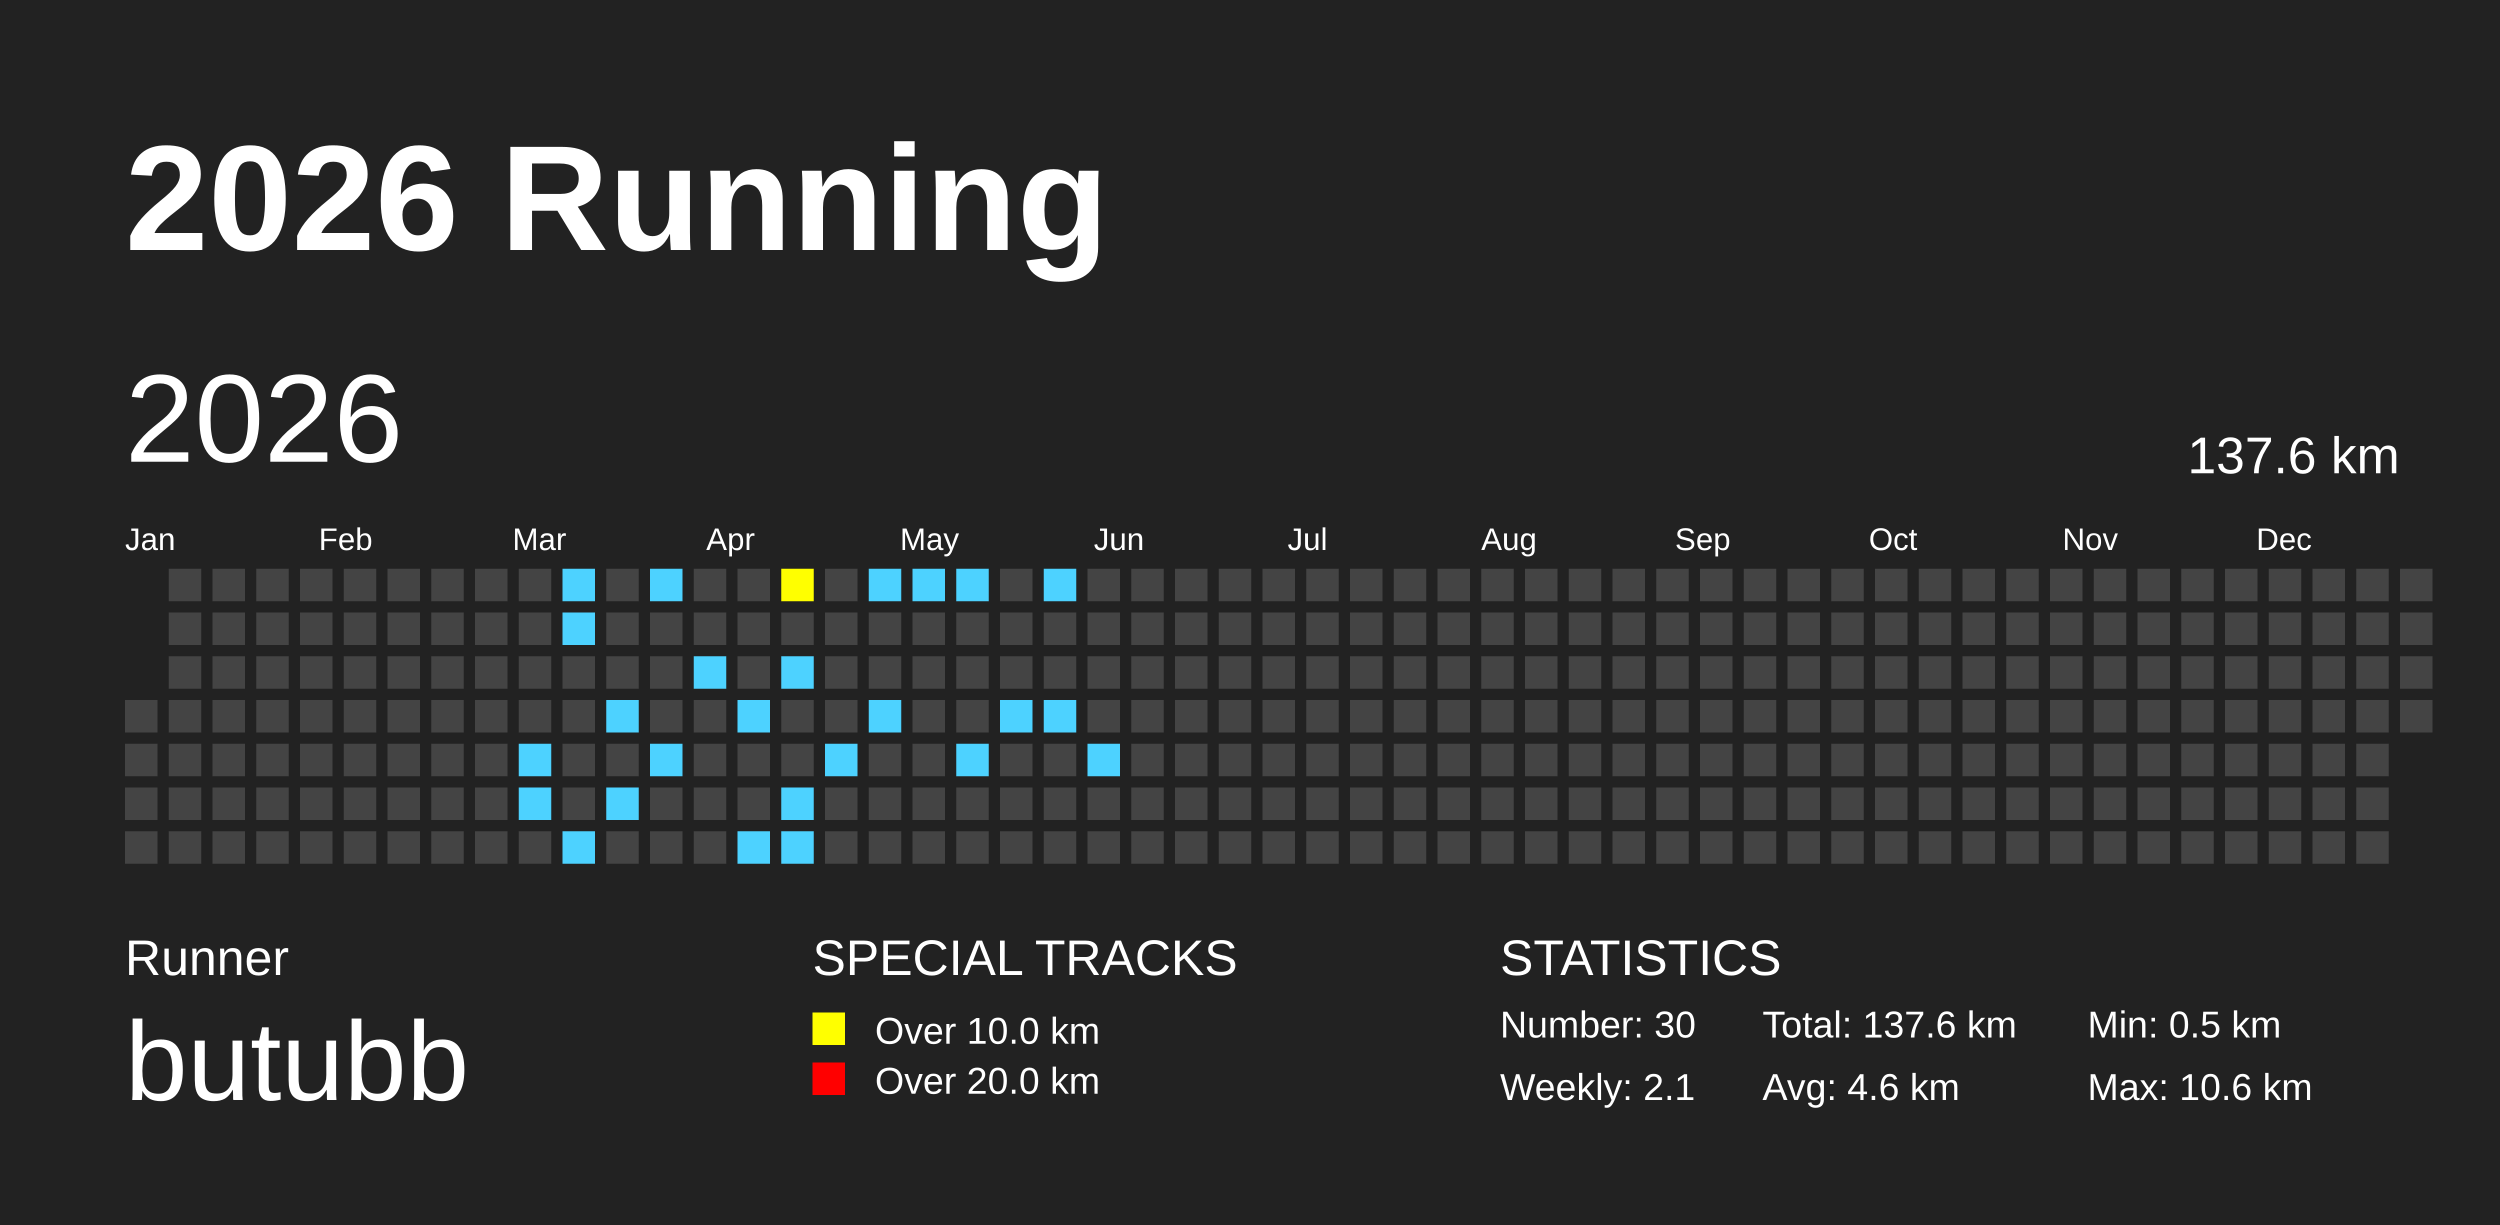
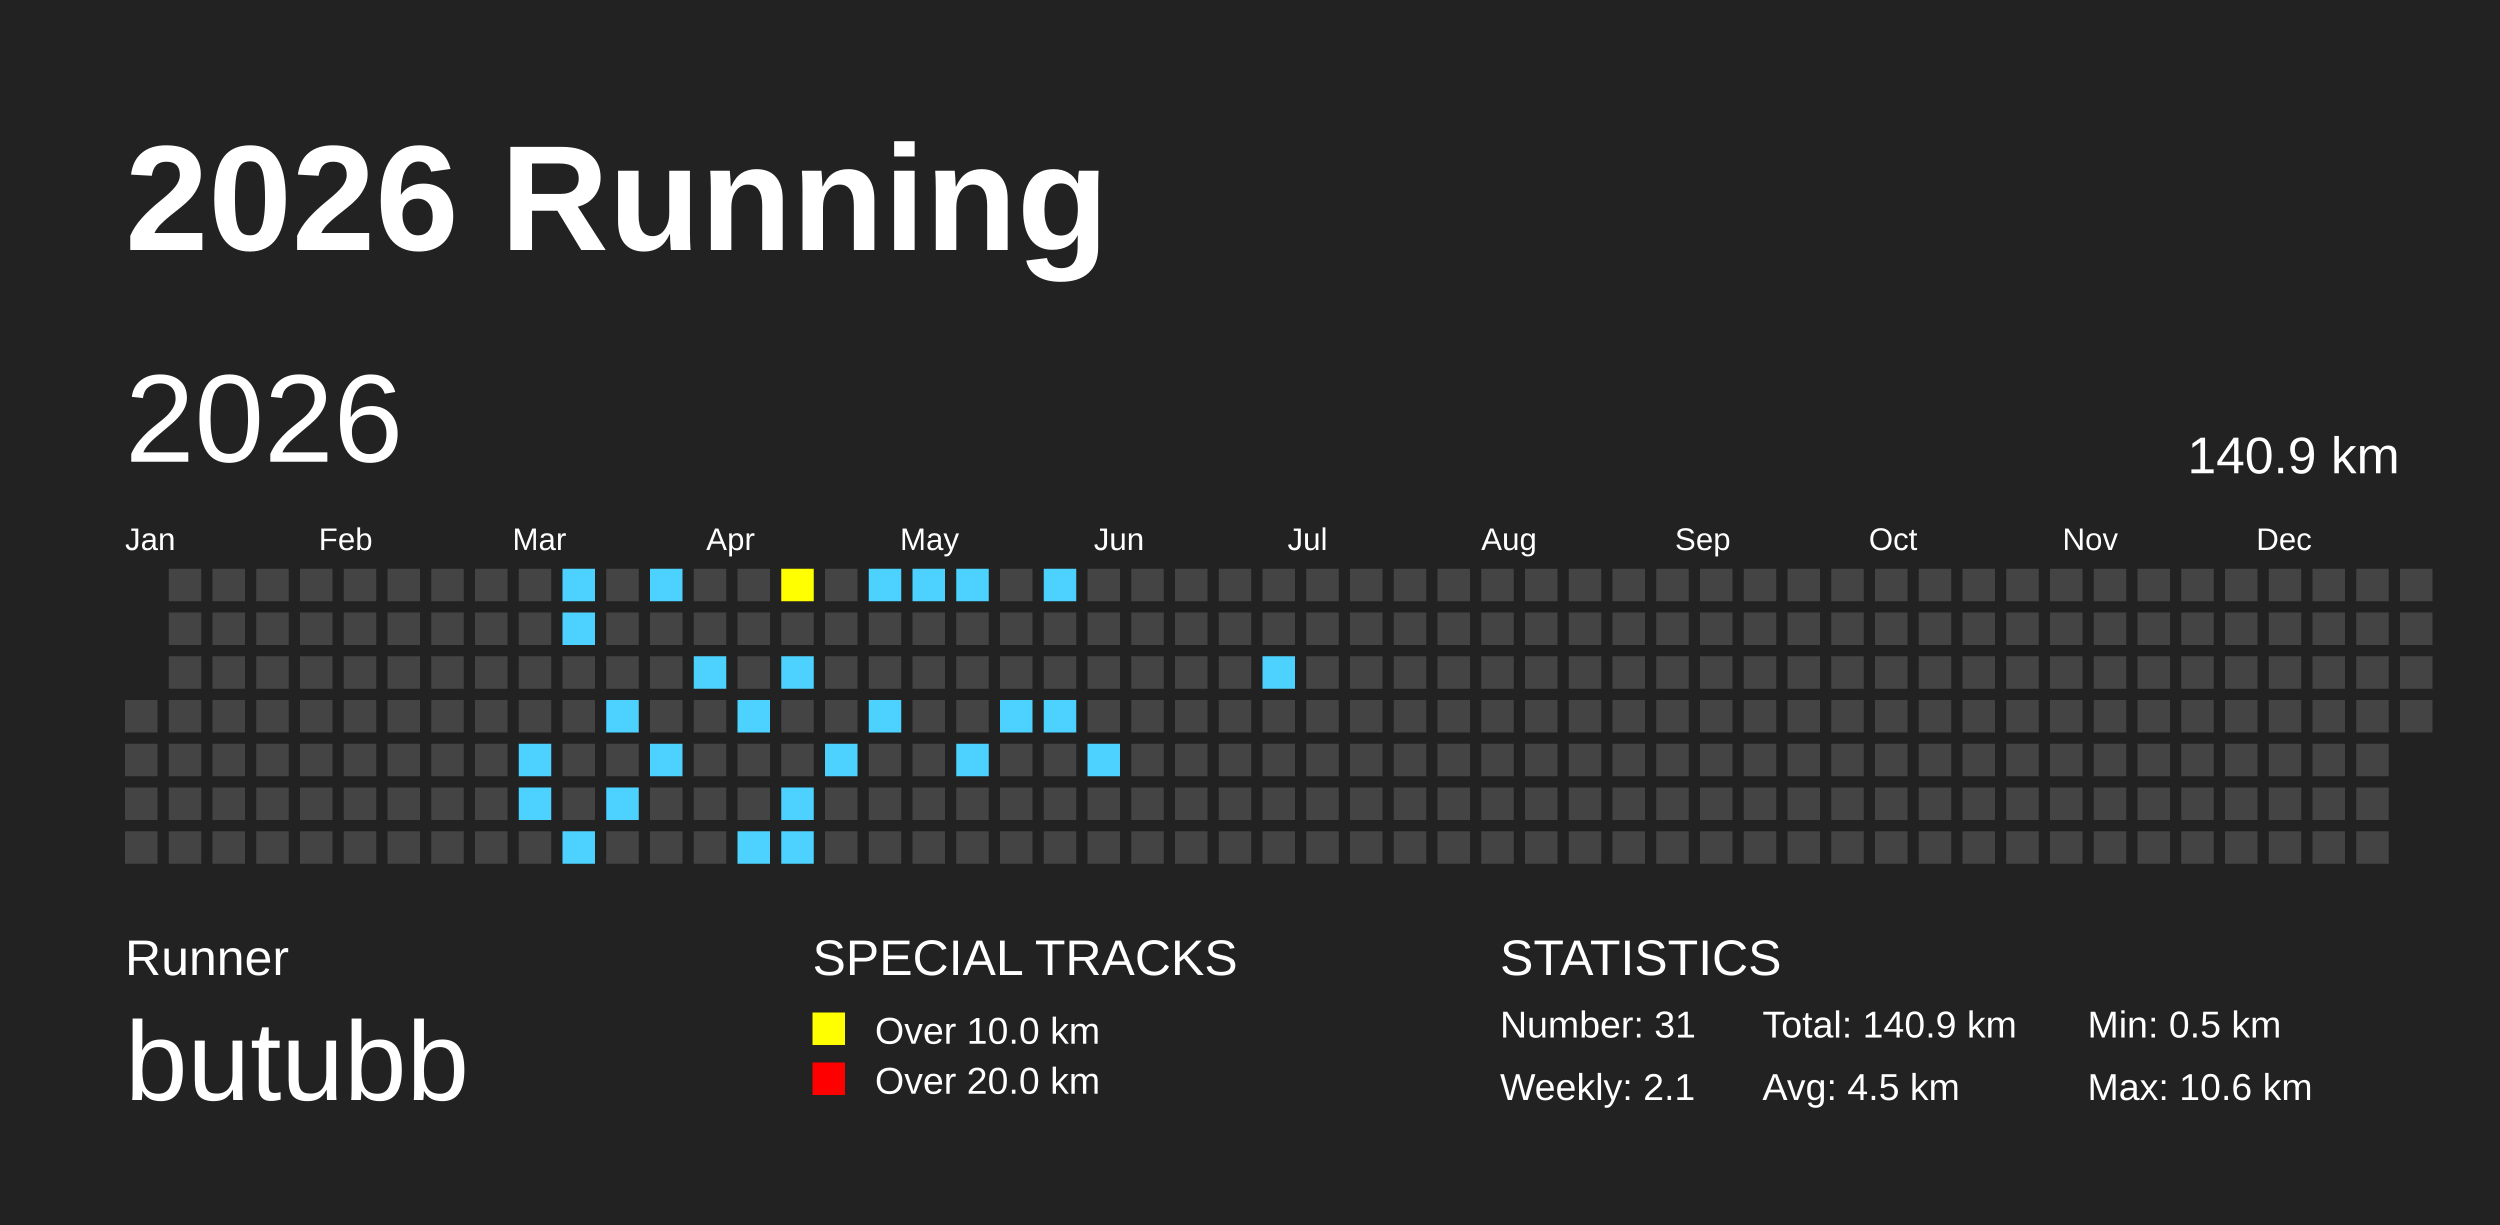
<svg xmlns="http://www.w3.org/2000/svg" baseProfile="full" height="98mm" version="1.1" viewBox="0,0,200,98" width="200mm">
  <defs />
  <rect fill="#222222" height="98" width="200" x="0" y="0" />
  <text fill="#FFFFFF" style="font-size:12px; font-family:Arial; font-weight:bold;" x="10" y="20">2026 Running</text>
  <text fill="#FFFFFF" style="font-size:4px; font-family:Arial" x="10" y="78">Runner</text>
  <text fill="#FFFFFF" style="font-size:9px; font-family:Arial" x="10" y="88">butubb</text>
  <text fill="#FFFFFF" style="font-size:4px; font-family:Arial" x="65" y="78">SPECIAL TRACKS</text>
  <rect fill="yellow" height="2.6" width="2.6" x="65" y="81" />
  <text fill="#FFFFFF" style="font-size:3px; font-family:Arial" x="70" y="83.5">Over 10.0 km</text>
  <rect fill="red" height="2.6" width="2.6" x="65" y="85" />
  <text fill="#FFFFFF" style="font-size:3px; font-family:Arial" x="70" y="87.5">Over 20.0 km</text>
  <text fill="#FFFFFF" style="font-size:4px; font-family:Arial" x="120" y="78">STATISTICS</text>
-   <text fill="#FFFFFF" style="font-size:3px; font-family:Arial" x="120" y="83">Number: 30</text>
+   <text fill="#FFFFFF" style="font-size:3px; font-family:Arial" x="120" y="83">Number: 31</text>
  <text fill="#FFFFFF" style="font-size:3px; font-family:Arial" x="120" y="88">Weekly: 2.1</text>
-   <text fill="#FFFFFF" style="font-size:3px; font-family:Arial" x="141" y="83">Total: 137.6 km</text>
-   <text fill="#FFFFFF" style="font-size:3px; font-family:Arial" x="141" y="88">Avg: 4.6 km</text>
+   <text fill="#FFFFFF" style="font-size:3px; font-family:Arial" x="141" y="83">Total: 140.9 km</text>
+   <text fill="#FFFFFF" style="font-size:3px; font-family:Arial" x="141" y="88">Avg: 4.5 km</text>
  <text fill="#FFFFFF" style="font-size:3px; font-family:Arial" x="167" y="83">Min: 0.5 km</text>
  <text fill="#FFFFFF" style="font-size:3px; font-family:Arial" x="167" y="88">Max: 10.6 km</text>
  <text dominant-baseline="hanging" fill="#FFFFFF" style="font-size:10.0px; font-family:Arial;" x="10" y="30">2026</text>
-   <text dominant-baseline="hanging" fill="#FFFFFF" style="font-size:4.125px; font-family:Arial;" x="175" y="35">137.6 km</text>
+   <text dominant-baseline="hanging" fill="#FFFFFF" style="font-size:4.125px; font-family:Arial;" x="175" y="35">140.9 km</text>
  <text fill="#FFFFFF" style="font-size:2.5px; font-family:Arial" x="10.0" y="44">Jan</text>
  <text fill="#FFFFFF" style="font-size:2.5px; font-family:Arial" x="25.5" y="44">Feb</text>
  <text fill="#FFFFFF" style="font-size:2.5px; font-family:Arial" x="41.0" y="44">Mar</text>
  <text fill="#FFFFFF" style="font-size:2.5px; font-family:Arial" x="56.5" y="44">Apr</text>
  <text fill="#FFFFFF" style="font-size:2.5px; font-family:Arial" x="72.0" y="44">May</text>
  <text fill="#FFFFFF" style="font-size:2.5px; font-family:Arial" x="87.5" y="44">Jun</text>
  <text fill="#FFFFFF" style="font-size:2.5px; font-family:Arial" x="103.0" y="44">Jul</text>
  <text fill="#FFFFFF" style="font-size:2.5px; font-family:Arial" x="118.5" y="44">Aug</text>
  <text fill="#FFFFFF" style="font-size:2.5px; font-family:Arial" x="134.0" y="44">Sep</text>
  <text fill="#FFFFFF" style="font-size:2.5px; font-family:Arial" x="149.5" y="44">Oct</text>
  <text fill="#FFFFFF" style="font-size:2.5px; font-family:Arial" x="165.0" y="44">Nov</text>
  <text fill="#FFFFFF" style="font-size:2.5px; font-family:Arial" x="180.5" y="44">Dec</text>
  <rect fill="#444444" height="2.6" width="2.6" x="10.0" y="56.0" />
  <rect fill="#444444" height="2.6" width="2.6" x="10.0" y="59.5" />
  <rect fill="#444444" height="2.6" width="2.6" x="10.0" y="63.0" />
  <rect fill="#444444" height="2.6" width="2.6" x="10.0" y="66.5" />
  <rect fill="#444444" height="2.6" width="2.6" x="13.5" y="45.5" />
  <rect fill="#444444" height="2.6" width="2.6" x="13.5" y="49.0" />
  <rect fill="#444444" height="2.6" width="2.6" x="13.5" y="52.5" />
  <rect fill="#444444" height="2.6" width="2.6" x="13.5" y="56.0" />
  <rect fill="#444444" height="2.6" width="2.6" x="13.5" y="59.5" />
  <rect fill="#444444" height="2.6" width="2.6" x="13.5" y="63.0" />
  <rect fill="#444444" height="2.6" width="2.6" x="13.5" y="66.5" />
  <rect fill="#444444" height="2.6" width="2.6" x="17.0" y="45.5" />
  <rect fill="#444444" height="2.6" width="2.6" x="17.0" y="49.0" />
  <rect fill="#444444" height="2.6" width="2.6" x="17.0" y="52.5" />
  <rect fill="#444444" height="2.6" width="2.6" x="17.0" y="56.0" />
  <rect fill="#444444" height="2.6" width="2.6" x="17.0" y="59.5" />
  <rect fill="#444444" height="2.6" width="2.6" x="17.0" y="63.0" />
  <rect fill="#444444" height="2.6" width="2.6" x="17.0" y="66.5" />
  <rect fill="#444444" height="2.6" width="2.6" x="20.5" y="45.5" />
  <rect fill="#444444" height="2.6" width="2.6" x="20.5" y="49.0" />
  <rect fill="#444444" height="2.6" width="2.6" x="20.5" y="52.5" />
  <rect fill="#444444" height="2.6" width="2.6" x="20.5" y="56.0" />
  <rect fill="#444444" height="2.6" width="2.6" x="20.5" y="59.5" />
  <rect fill="#444444" height="2.6" width="2.6" x="20.5" y="63.0" />
  <rect fill="#444444" height="2.6" width="2.6" x="20.5" y="66.5" />
  <rect fill="#444444" height="2.6" width="2.6" x="24.0" y="45.5" />
  <rect fill="#444444" height="2.6" width="2.6" x="24.0" y="49.0" />
  <rect fill="#444444" height="2.6" width="2.6" x="24.0" y="52.5" />
  <rect fill="#444444" height="2.6" width="2.6" x="24.0" y="56.0" />
  <rect fill="#444444" height="2.6" width="2.6" x="24.0" y="59.5" />
  <rect fill="#444444" height="2.6" width="2.6" x="24.0" y="63.0" />
  <rect fill="#444444" height="2.6" width="2.6" x="24.0" y="66.5" />
  <rect fill="#444444" height="2.6" width="2.6" x="27.5" y="45.5" />
  <rect fill="#444444" height="2.6" width="2.6" x="27.5" y="49.0" />
  <rect fill="#444444" height="2.6" width="2.6" x="27.5" y="52.5" />
  <rect fill="#444444" height="2.6" width="2.6" x="27.5" y="56.0" />
  <rect fill="#444444" height="2.6" width="2.6" x="27.5" y="59.5" />
  <rect fill="#444444" height="2.6" width="2.6" x="27.5" y="63.0" />
  <rect fill="#444444" height="2.6" width="2.6" x="27.5" y="66.5" />
  <rect fill="#444444" height="2.6" width="2.6" x="31.0" y="45.5" />
  <rect fill="#444444" height="2.6" width="2.6" x="31.0" y="49.0" />
  <rect fill="#444444" height="2.6" width="2.6" x="31.0" y="52.5" />
  <rect fill="#444444" height="2.6" width="2.6" x="31.0" y="56.0" />
  <rect fill="#444444" height="2.6" width="2.6" x="31.0" y="59.5" />
  <rect fill="#444444" height="2.6" width="2.6" x="31.0" y="63.0" />
  <rect fill="#444444" height="2.6" width="2.6" x="31.0" y="66.5" />
  <rect fill="#444444" height="2.6" width="2.6" x="34.5" y="45.5" />
  <rect fill="#444444" height="2.6" width="2.6" x="34.5" y="49.0" />
  <rect fill="#444444" height="2.6" width="2.6" x="34.5" y="52.5" />
  <rect fill="#444444" height="2.6" width="2.6" x="34.5" y="56.0" />
  <rect fill="#444444" height="2.6" width="2.6" x="34.5" y="59.5" />
  <rect fill="#444444" height="2.6" width="2.6" x="34.5" y="63.0" />
  <rect fill="#444444" height="2.6" width="2.6" x="34.5" y="66.5" />
  <rect fill="#444444" height="2.6" width="2.6" x="38.0" y="45.5" />
  <rect fill="#444444" height="2.6" width="2.6" x="38.0" y="49.0" />
  <rect fill="#444444" height="2.6" width="2.6" x="38.0" y="52.5" />
  <rect fill="#444444" height="2.6" width="2.6" x="38.0" y="56.0" />
  <rect fill="#444444" height="2.6" width="2.6" x="38.0" y="59.5" />
  <rect fill="#444444" height="2.6" width="2.6" x="38.0" y="63.0" />
  <rect fill="#444444" height="2.6" width="2.6" x="38.0" y="66.5" />
  <rect fill="#444444" height="2.6" width="2.6" x="41.5" y="45.5" />
  <rect fill="#444444" height="2.6" width="2.6" x="41.5" y="49.0" />
  <rect fill="#444444" height="2.6" width="2.6" x="41.5" y="52.5" />
  <rect fill="#444444" height="2.6" width="2.6" x="41.5" y="56.0" />
  <rect fill="#4DD2FF" height="2.6" width="2.6" x="41.5" y="59.5" />
  <rect fill="#4DD2FF" height="2.6" width="2.6" x="41.5" y="63.0" />
  <rect fill="#444444" height="2.6" width="2.6" x="41.5" y="66.5" />
  <rect fill="#4DD2FF" height="2.6" width="2.6" x="45.0" y="45.5" />
  <rect fill="#4DD2FF" height="2.6" width="2.6" x="45.0" y="49.0" />
  <rect fill="#444444" height="2.6" width="2.6" x="45.0" y="52.5" />
  <rect fill="#444444" height="2.6" width="2.6" x="45.0" y="56.0" />
  <rect fill="#444444" height="2.6" width="2.6" x="45.0" y="59.5" />
  <rect fill="#444444" height="2.6" width="2.6" x="45.0" y="63.0" />
  <rect fill="#4DD2FF" height="2.6" width="2.6" x="45.0" y="66.5" />
  <rect fill="#444444" height="2.6" width="2.6" x="48.5" y="45.5" />
  <rect fill="#444444" height="2.6" width="2.6" x="48.5" y="49.0" />
  <rect fill="#444444" height="2.6" width="2.6" x="48.5" y="52.5" />
  <rect fill="#4DD2FF" height="2.6" width="2.6" x="48.5" y="56.0" />
  <rect fill="#444444" height="2.6" width="2.6" x="48.5" y="59.5" />
  <rect fill="#4DD2FF" height="2.6" width="2.6" x="48.5" y="63.0" />
  <rect fill="#444444" height="2.6" width="2.6" x="48.5" y="66.5" />
  <rect fill="#4DD2FF" height="2.6" width="2.6" x="52.0" y="45.5" />
  <rect fill="#444444" height="2.6" width="2.6" x="52.0" y="49.0" />
  <rect fill="#444444" height="2.6" width="2.6" x="52.0" y="52.5" />
  <rect fill="#444444" height="2.6" width="2.6" x="52.0" y="56.0" />
  <rect fill="#4DD2FF" height="2.6" width="2.6" x="52.0" y="59.5" />
  <rect fill="#444444" height="2.6" width="2.6" x="52.0" y="63.0" />
  <rect fill="#444444" height="2.6" width="2.6" x="52.0" y="66.5" />
  <rect fill="#444444" height="2.6" width="2.6" x="55.5" y="45.5" />
  <rect fill="#444444" height="2.6" width="2.6" x="55.5" y="49.0" />
  <rect fill="#4DD2FF" height="2.6" width="2.6" x="55.5" y="52.5" />
  <rect fill="#444444" height="2.6" width="2.6" x="55.5" y="56.0" />
  <rect fill="#444444" height="2.6" width="2.6" x="55.5" y="59.5" />
  <rect fill="#444444" height="2.6" width="2.6" x="55.5" y="63.0" />
  <rect fill="#444444" height="2.6" width="2.6" x="55.5" y="66.5" />
  <rect fill="#444444" height="2.6" width="2.6" x="59.0" y="45.5" />
  <rect fill="#444444" height="2.6" width="2.6" x="59.0" y="49.0" />
  <rect fill="#444444" height="2.6" width="2.6" x="59.0" y="52.5" />
  <rect fill="#4DD2FF" height="2.6" width="2.6" x="59.0" y="56.0" />
  <rect fill="#444444" height="2.6" width="2.6" x="59.0" y="59.5" />
  <rect fill="#444444" height="2.6" width="2.6" x="59.0" y="63.0" />
  <rect fill="#4DD2FF" height="2.6" width="2.6" x="59.0" y="66.5" />
  <rect fill="yellow" height="2.6" width="2.6" x="62.5" y="45.5" />
  <rect fill="#444444" height="2.6" width="2.6" x="62.5" y="49.0" />
  <rect fill="#4DD2FF" height="2.6" width="2.6" x="62.5" y="52.5" />
  <rect fill="#444444" height="2.6" width="2.6" x="62.5" y="56.0" />
  <rect fill="#444444" height="2.6" width="2.6" x="62.5" y="59.5" />
  <rect fill="#4DD2FF" height="2.6" width="2.6" x="62.5" y="63.0" />
  <rect fill="#4DD2FF" height="2.6" width="2.6" x="62.5" y="66.5" />
  <rect fill="#444444" height="2.6" width="2.6" x="66.0" y="45.5" />
  <rect fill="#444444" height="2.6" width="2.6" x="66.0" y="49.0" />
  <rect fill="#444444" height="2.6" width="2.6" x="66.0" y="52.5" />
  <rect fill="#444444" height="2.6" width="2.6" x="66.0" y="56.0" />
  <rect fill="#4DD2FF" height="2.6" width="2.6" x="66.0" y="59.5" />
  <rect fill="#444444" height="2.6" width="2.6" x="66.0" y="63.0" />
  <rect fill="#444444" height="2.6" width="2.6" x="66.0" y="66.5" />
  <rect fill="#4DD2FF" height="2.6" width="2.6" x="69.5" y="45.5" />
  <rect fill="#444444" height="2.6" width="2.6" x="69.5" y="49.0" />
  <rect fill="#444444" height="2.6" width="2.6" x="69.5" y="52.5" />
  <rect fill="#4DD2FF" height="2.6" width="2.6" x="69.5" y="56.0" />
  <rect fill="#444444" height="2.6" width="2.6" x="69.5" y="59.5" />
  <rect fill="#444444" height="2.6" width="2.6" x="69.5" y="63.0" />
  <rect fill="#444444" height="2.6" width="2.6" x="69.5" y="66.5" />
  <rect fill="#4DD2FF" height="2.6" width="2.6" x="73.0" y="45.5" />
  <rect fill="#444444" height="2.6" width="2.6" x="73.0" y="49.0" />
  <rect fill="#444444" height="2.6" width="2.6" x="73.0" y="52.5" />
  <rect fill="#444444" height="2.6" width="2.6" x="73.0" y="56.0" />
  <rect fill="#444444" height="2.6" width="2.6" x="73.0" y="59.5" />
  <rect fill="#444444" height="2.6" width="2.6" x="73.0" y="63.0" />
  <rect fill="#444444" height="2.6" width="2.6" x="73.0" y="66.5" />
  <rect fill="#4DD2FF" height="2.6" width="2.6" x="76.5" y="45.5" />
  <rect fill="#444444" height="2.6" width="2.6" x="76.5" y="49.0" />
  <rect fill="#444444" height="2.6" width="2.6" x="76.5" y="52.5" />
  <rect fill="#444444" height="2.6" width="2.6" x="76.5" y="56.0" />
  <rect fill="#4DD2FF" height="2.6" width="2.6" x="76.5" y="59.5" />
  <rect fill="#444444" height="2.6" width="2.6" x="76.5" y="63.0" />
  <rect fill="#444444" height="2.6" width="2.6" x="76.5" y="66.5" />
  <rect fill="#444444" height="2.6" width="2.6" x="80.0" y="45.5" />
  <rect fill="#444444" height="2.6" width="2.6" x="80.0" y="49.0" />
  <rect fill="#444444" height="2.6" width="2.6" x="80.0" y="52.5" />
  <rect fill="#4DD2FF" height="2.6" width="2.6" x="80.0" y="56.0" />
  <rect fill="#444444" height="2.6" width="2.6" x="80.0" y="59.5" />
  <rect fill="#444444" height="2.6" width="2.6" x="80.0" y="63.0" />
  <rect fill="#444444" height="2.6" width="2.6" x="80.0" y="66.5" />
  <rect fill="#4DD2FF" height="2.6" width="2.6" x="83.5" y="45.5" />
  <rect fill="#444444" height="2.6" width="2.6" x="83.5" y="49.0" />
  <rect fill="#444444" height="2.6" width="2.6" x="83.5" y="52.5" />
  <rect fill="#4DD2FF" height="2.6" width="2.6" x="83.5" y="56.0" />
  <rect fill="#444444" height="2.6" width="2.6" x="83.5" y="59.5" />
  <rect fill="#444444" height="2.6" width="2.6" x="83.5" y="63.0" />
  <rect fill="#444444" height="2.6" width="2.6" x="83.5" y="66.5" />
  <rect fill="#444444" height="2.6" width="2.6" x="87.0" y="45.5" />
  <rect fill="#444444" height="2.6" width="2.6" x="87.0" y="49.0" />
  <rect fill="#444444" height="2.6" width="2.6" x="87.0" y="52.5" />
  <rect fill="#444444" height="2.6" width="2.6" x="87.0" y="56.0" />
  <rect fill="#4DD2FF" height="2.6" width="2.6" x="87.0" y="59.5" />
  <rect fill="#444444" height="2.6" width="2.6" x="87.0" y="63.0" />
  <rect fill="#444444" height="2.6" width="2.6" x="87.0" y="66.5" />
  <rect fill="#444444" height="2.6" width="2.6" x="90.5" y="45.5" />
  <rect fill="#444444" height="2.6" width="2.6" x="90.5" y="49.0" />
  <rect fill="#444444" height="2.6" width="2.6" x="90.5" y="52.5" />
  <rect fill="#444444" height="2.6" width="2.6" x="90.5" y="56.0" />
  <rect fill="#444444" height="2.6" width="2.6" x="90.5" y="59.5" />
  <rect fill="#444444" height="2.6" width="2.6" x="90.5" y="63.0" />
  <rect fill="#444444" height="2.6" width="2.6" x="90.5" y="66.5" />
  <rect fill="#444444" height="2.6" width="2.6" x="94.0" y="45.5" />
  <rect fill="#444444" height="2.6" width="2.6" x="94.0" y="49.0" />
  <rect fill="#444444" height="2.6" width="2.6" x="94.0" y="52.5" />
  <rect fill="#444444" height="2.6" width="2.6" x="94.0" y="56.0" />
  <rect fill="#444444" height="2.6" width="2.6" x="94.0" y="59.5" />
  <rect fill="#444444" height="2.6" width="2.6" x="94.0" y="63.0" />
  <rect fill="#444444" height="2.6" width="2.6" x="94.0" y="66.5" />
  <rect fill="#444444" height="2.6" width="2.6" x="97.5" y="45.5" />
  <rect fill="#444444" height="2.6" width="2.6" x="97.5" y="49.0" />
  <rect fill="#444444" height="2.6" width="2.6" x="97.5" y="52.5" />
  <rect fill="#444444" height="2.6" width="2.6" x="97.5" y="56.0" />
  <rect fill="#444444" height="2.6" width="2.6" x="97.5" y="59.5" />
  <rect fill="#444444" height="2.6" width="2.6" x="97.5" y="63.0" />
  <rect fill="#444444" height="2.6" width="2.6" x="97.5" y="66.5" />
  <rect fill="#444444" height="2.6" width="2.6" x="101.0" y="45.5" />
  <rect fill="#444444" height="2.6" width="2.6" x="101.0" y="49.0" />
-   <rect fill="#444444" height="2.6" width="2.6" x="101.0" y="52.5" />
+   <rect fill="#4DD2FF" height="2.6" width="2.6" x="101.0" y="52.5" />
  <rect fill="#444444" height="2.6" width="2.6" x="101.0" y="56.0" />
  <rect fill="#444444" height="2.6" width="2.6" x="101.0" y="59.5" />
  <rect fill="#444444" height="2.6" width="2.6" x="101.0" y="63.0" />
  <rect fill="#444444" height="2.6" width="2.6" x="101.0" y="66.5" />
  <rect fill="#444444" height="2.6" width="2.6" x="104.5" y="45.5" />
  <rect fill="#444444" height="2.6" width="2.6" x="104.5" y="49.0" />
  <rect fill="#444444" height="2.6" width="2.6" x="104.5" y="52.5" />
  <rect fill="#444444" height="2.6" width="2.6" x="104.5" y="56.0" />
  <rect fill="#444444" height="2.6" width="2.6" x="104.5" y="59.5" />
  <rect fill="#444444" height="2.6" width="2.6" x="104.5" y="63.0" />
  <rect fill="#444444" height="2.6" width="2.6" x="104.5" y="66.5" />
  <rect fill="#444444" height="2.6" width="2.6" x="108.0" y="45.5" />
  <rect fill="#444444" height="2.6" width="2.6" x="108.0" y="49.0" />
  <rect fill="#444444" height="2.6" width="2.6" x="108.0" y="52.5" />
  <rect fill="#444444" height="2.6" width="2.6" x="108.0" y="56.0" />
  <rect fill="#444444" height="2.6" width="2.6" x="108.0" y="59.5" />
  <rect fill="#444444" height="2.6" width="2.6" x="108.0" y="63.0" />
  <rect fill="#444444" height="2.6" width="2.6" x="108.0" y="66.5" />
  <rect fill="#444444" height="2.6" width="2.6" x="111.5" y="45.5" />
  <rect fill="#444444" height="2.6" width="2.6" x="111.5" y="49.0" />
  <rect fill="#444444" height="2.6" width="2.6" x="111.5" y="52.5" />
  <rect fill="#444444" height="2.6" width="2.6" x="111.5" y="56.0" />
  <rect fill="#444444" height="2.6" width="2.6" x="111.5" y="59.5" />
  <rect fill="#444444" height="2.6" width="2.6" x="111.5" y="63.0" />
  <rect fill="#444444" height="2.6" width="2.6" x="111.5" y="66.5" />
  <rect fill="#444444" height="2.6" width="2.6" x="115.0" y="45.5" />
  <rect fill="#444444" height="2.6" width="2.6" x="115.0" y="49.0" />
  <rect fill="#444444" height="2.6" width="2.6" x="115.0" y="52.5" />
  <rect fill="#444444" height="2.6" width="2.6" x="115.0" y="56.0" />
  <rect fill="#444444" height="2.6" width="2.6" x="115.0" y="59.5" />
  <rect fill="#444444" height="2.6" width="2.6" x="115.0" y="63.0" />
  <rect fill="#444444" height="2.6" width="2.6" x="115.0" y="66.5" />
  <rect fill="#444444" height="2.6" width="2.6" x="118.5" y="45.5" />
  <rect fill="#444444" height="2.6" width="2.6" x="118.5" y="49.0" />
  <rect fill="#444444" height="2.6" width="2.6" x="118.5" y="52.5" />
  <rect fill="#444444" height="2.6" width="2.6" x="118.5" y="56.0" />
  <rect fill="#444444" height="2.6" width="2.6" x="118.5" y="59.5" />
  <rect fill="#444444" height="2.6" width="2.6" x="118.5" y="63.0" />
  <rect fill="#444444" height="2.6" width="2.6" x="118.5" y="66.5" />
  <rect fill="#444444" height="2.6" width="2.6" x="122.0" y="45.5" />
  <rect fill="#444444" height="2.6" width="2.6" x="122.0" y="49.0" />
  <rect fill="#444444" height="2.6" width="2.6" x="122.0" y="52.5" />
  <rect fill="#444444" height="2.6" width="2.6" x="122.0" y="56.0" />
  <rect fill="#444444" height="2.6" width="2.6" x="122.0" y="59.5" />
  <rect fill="#444444" height="2.6" width="2.6" x="122.0" y="63.0" />
  <rect fill="#444444" height="2.6" width="2.6" x="122.0" y="66.5" />
  <rect fill="#444444" height="2.6" width="2.6" x="125.5" y="45.5" />
  <rect fill="#444444" height="2.6" width="2.6" x="125.5" y="49.0" />
  <rect fill="#444444" height="2.6" width="2.6" x="125.5" y="52.5" />
  <rect fill="#444444" height="2.6" width="2.6" x="125.5" y="56.0" />
  <rect fill="#444444" height="2.6" width="2.6" x="125.5" y="59.5" />
  <rect fill="#444444" height="2.6" width="2.6" x="125.5" y="63.0" />
  <rect fill="#444444" height="2.6" width="2.6" x="125.5" y="66.5" />
  <rect fill="#444444" height="2.6" width="2.6" x="129.0" y="45.5" />
  <rect fill="#444444" height="2.6" width="2.6" x="129.0" y="49.0" />
  <rect fill="#444444" height="2.6" width="2.6" x="129.0" y="52.5" />
  <rect fill="#444444" height="2.6" width="2.6" x="129.0" y="56.0" />
  <rect fill="#444444" height="2.6" width="2.6" x="129.0" y="59.5" />
  <rect fill="#444444" height="2.6" width="2.6" x="129.0" y="63.0" />
  <rect fill="#444444" height="2.6" width="2.6" x="129.0" y="66.5" />
  <rect fill="#444444" height="2.6" width="2.6" x="132.5" y="45.5" />
  <rect fill="#444444" height="2.6" width="2.6" x="132.5" y="49.0" />
  <rect fill="#444444" height="2.6" width="2.6" x="132.5" y="52.5" />
  <rect fill="#444444" height="2.6" width="2.6" x="132.5" y="56.0" />
  <rect fill="#444444" height="2.6" width="2.6" x="132.5" y="59.5" />
  <rect fill="#444444" height="2.6" width="2.6" x="132.5" y="63.0" />
  <rect fill="#444444" height="2.6" width="2.6" x="132.5" y="66.5" />
  <rect fill="#444444" height="2.6" width="2.6" x="136.0" y="45.5" />
  <rect fill="#444444" height="2.6" width="2.6" x="136.0" y="49.0" />
  <rect fill="#444444" height="2.6" width="2.6" x="136.0" y="52.5" />
  <rect fill="#444444" height="2.6" width="2.6" x="136.0" y="56.0" />
  <rect fill="#444444" height="2.6" width="2.6" x="136.0" y="59.5" />
  <rect fill="#444444" height="2.6" width="2.6" x="136.0" y="63.0" />
  <rect fill="#444444" height="2.6" width="2.6" x="136.0" y="66.5" />
  <rect fill="#444444" height="2.6" width="2.6" x="139.5" y="45.5" />
  <rect fill="#444444" height="2.6" width="2.6" x="139.5" y="49.0" />
  <rect fill="#444444" height="2.6" width="2.6" x="139.5" y="52.5" />
  <rect fill="#444444" height="2.6" width="2.6" x="139.5" y="56.0" />
  <rect fill="#444444" height="2.6" width="2.6" x="139.5" y="59.5" />
  <rect fill="#444444" height="2.6" width="2.6" x="139.5" y="63.0" />
  <rect fill="#444444" height="2.6" width="2.6" x="139.5" y="66.5" />
  <rect fill="#444444" height="2.6" width="2.6" x="143.0" y="45.5" />
  <rect fill="#444444" height="2.6" width="2.6" x="143.0" y="49.0" />
  <rect fill="#444444" height="2.6" width="2.6" x="143.0" y="52.5" />
  <rect fill="#444444" height="2.6" width="2.6" x="143.0" y="56.0" />
  <rect fill="#444444" height="2.6" width="2.6" x="143.0" y="59.5" />
  <rect fill="#444444" height="2.6" width="2.6" x="143.0" y="63.0" />
  <rect fill="#444444" height="2.6" width="2.6" x="143.0" y="66.5" />
  <rect fill="#444444" height="2.6" width="2.6" x="146.5" y="45.5" />
  <rect fill="#444444" height="2.6" width="2.6" x="146.5" y="49.0" />
  <rect fill="#444444" height="2.6" width="2.6" x="146.5" y="52.5" />
  <rect fill="#444444" height="2.6" width="2.6" x="146.5" y="56.0" />
  <rect fill="#444444" height="2.6" width="2.6" x="146.5" y="59.5" />
  <rect fill="#444444" height="2.6" width="2.6" x="146.5" y="63.0" />
  <rect fill="#444444" height="2.6" width="2.6" x="146.5" y="66.5" />
  <rect fill="#444444" height="2.6" width="2.6" x="150.0" y="45.5" />
  <rect fill="#444444" height="2.6" width="2.6" x="150.0" y="49.0" />
  <rect fill="#444444" height="2.6" width="2.6" x="150.0" y="52.5" />
  <rect fill="#444444" height="2.6" width="2.6" x="150.0" y="56.0" />
  <rect fill="#444444" height="2.6" width="2.6" x="150.0" y="59.5" />
  <rect fill="#444444" height="2.6" width="2.6" x="150.0" y="63.0" />
  <rect fill="#444444" height="2.6" width="2.6" x="150.0" y="66.5" />
  <rect fill="#444444" height="2.6" width="2.6" x="153.5" y="45.5" />
  <rect fill="#444444" height="2.6" width="2.6" x="153.5" y="49.0" />
  <rect fill="#444444" height="2.6" width="2.6" x="153.5" y="52.5" />
  <rect fill="#444444" height="2.6" width="2.6" x="153.5" y="56.0" />
  <rect fill="#444444" height="2.6" width="2.6" x="153.5" y="59.5" />
  <rect fill="#444444" height="2.6" width="2.6" x="153.5" y="63.0" />
  <rect fill="#444444" height="2.6" width="2.6" x="153.5" y="66.5" />
  <rect fill="#444444" height="2.6" width="2.6" x="157.0" y="45.5" />
  <rect fill="#444444" height="2.6" width="2.6" x="157.0" y="49.0" />
  <rect fill="#444444" height="2.6" width="2.6" x="157.0" y="52.5" />
  <rect fill="#444444" height="2.6" width="2.6" x="157.0" y="56.0" />
  <rect fill="#444444" height="2.6" width="2.6" x="157.0" y="59.5" />
  <rect fill="#444444" height="2.6" width="2.6" x="157.0" y="63.0" />
  <rect fill="#444444" height="2.6" width="2.6" x="157.0" y="66.5" />
  <rect fill="#444444" height="2.6" width="2.6" x="160.5" y="45.5" />
  <rect fill="#444444" height="2.6" width="2.6" x="160.5" y="49.0" />
  <rect fill="#444444" height="2.6" width="2.6" x="160.5" y="52.5" />
  <rect fill="#444444" height="2.6" width="2.6" x="160.5" y="56.0" />
  <rect fill="#444444" height="2.6" width="2.6" x="160.5" y="59.5" />
  <rect fill="#444444" height="2.6" width="2.6" x="160.5" y="63.0" />
  <rect fill="#444444" height="2.6" width="2.6" x="160.5" y="66.5" />
  <rect fill="#444444" height="2.6" width="2.6" x="164.0" y="45.5" />
  <rect fill="#444444" height="2.6" width="2.6" x="164.0" y="49.0" />
  <rect fill="#444444" height="2.6" width="2.6" x="164.0" y="52.5" />
  <rect fill="#444444" height="2.6" width="2.6" x="164.0" y="56.0" />
  <rect fill="#444444" height="2.6" width="2.6" x="164.0" y="59.5" />
  <rect fill="#444444" height="2.6" width="2.6" x="164.0" y="63.0" />
  <rect fill="#444444" height="2.6" width="2.6" x="164.0" y="66.5" />
  <rect fill="#444444" height="2.6" width="2.6" x="167.5" y="45.5" />
  <rect fill="#444444" height="2.6" width="2.6" x="167.5" y="49.0" />
  <rect fill="#444444" height="2.6" width="2.6" x="167.5" y="52.5" />
  <rect fill="#444444" height="2.6" width="2.6" x="167.5" y="56.0" />
  <rect fill="#444444" height="2.6" width="2.6" x="167.5" y="59.5" />
  <rect fill="#444444" height="2.6" width="2.6" x="167.5" y="63.0" />
  <rect fill="#444444" height="2.6" width="2.6" x="167.5" y="66.5" />
  <rect fill="#444444" height="2.6" width="2.6" x="171.0" y="45.5" />
  <rect fill="#444444" height="2.6" width="2.6" x="171.0" y="49.0" />
  <rect fill="#444444" height="2.6" width="2.6" x="171.0" y="52.5" />
  <rect fill="#444444" height="2.6" width="2.6" x="171.0" y="56.0" />
  <rect fill="#444444" height="2.6" width="2.6" x="171.0" y="59.5" />
  <rect fill="#444444" height="2.6" width="2.6" x="171.0" y="63.0" />
  <rect fill="#444444" height="2.6" width="2.6" x="171.0" y="66.5" />
  <rect fill="#444444" height="2.6" width="2.6" x="174.5" y="45.5" />
  <rect fill="#444444" height="2.6" width="2.6" x="174.5" y="49.0" />
  <rect fill="#444444" height="2.6" width="2.6" x="174.5" y="52.5" />
  <rect fill="#444444" height="2.6" width="2.6" x="174.5" y="56.0" />
  <rect fill="#444444" height="2.6" width="2.6" x="174.5" y="59.5" />
  <rect fill="#444444" height="2.6" width="2.6" x="174.5" y="63.0" />
  <rect fill="#444444" height="2.6" width="2.6" x="174.5" y="66.5" />
  <rect fill="#444444" height="2.6" width="2.6" x="178.0" y="45.5" />
  <rect fill="#444444" height="2.6" width="2.6" x="178.0" y="49.0" />
  <rect fill="#444444" height="2.6" width="2.6" x="178.0" y="52.5" />
  <rect fill="#444444" height="2.6" width="2.6" x="178.0" y="56.0" />
  <rect fill="#444444" height="2.6" width="2.6" x="178.0" y="59.5" />
  <rect fill="#444444" height="2.6" width="2.6" x="178.0" y="63.0" />
  <rect fill="#444444" height="2.6" width="2.6" x="178.0" y="66.5" />
  <rect fill="#444444" height="2.6" width="2.6" x="181.5" y="45.5" />
  <rect fill="#444444" height="2.6" width="2.6" x="181.5" y="49.0" />
  <rect fill="#444444" height="2.6" width="2.6" x="181.5" y="52.5" />
  <rect fill="#444444" height="2.6" width="2.6" x="181.5" y="56.0" />
  <rect fill="#444444" height="2.6" width="2.6" x="181.5" y="59.5" />
  <rect fill="#444444" height="2.6" width="2.6" x="181.5" y="63.0" />
  <rect fill="#444444" height="2.6" width="2.6" x="181.5" y="66.5" />
  <rect fill="#444444" height="2.6" width="2.6" x="185.0" y="45.5" />
  <rect fill="#444444" height="2.6" width="2.6" x="185.0" y="49.0" />
  <rect fill="#444444" height="2.6" width="2.6" x="185.0" y="52.5" />
  <rect fill="#444444" height="2.6" width="2.6" x="185.0" y="56.0" />
  <rect fill="#444444" height="2.6" width="2.6" x="185.0" y="59.5" />
  <rect fill="#444444" height="2.6" width="2.6" x="185.0" y="63.0" />
  <rect fill="#444444" height="2.6" width="2.6" x="185.0" y="66.5" />
  <rect fill="#444444" height="2.6" width="2.6" x="188.5" y="45.5" />
  <rect fill="#444444" height="2.6" width="2.6" x="188.5" y="49.0" />
  <rect fill="#444444" height="2.6" width="2.6" x="188.5" y="52.5" />
  <rect fill="#444444" height="2.6" width="2.6" x="188.5" y="56.0" />
  <rect fill="#444444" height="2.6" width="2.6" x="188.5" y="59.5" />
  <rect fill="#444444" height="2.6" width="2.6" x="188.5" y="63.0" />
  <rect fill="#444444" height="2.6" width="2.6" x="188.5" y="66.5" />
  <rect fill="#444444" height="2.6" width="2.6" x="192.0" y="45.5" />
  <rect fill="#444444" height="2.6" width="2.6" x="192.0" y="49.0" />
  <rect fill="#444444" height="2.6" width="2.6" x="192.0" y="52.5" />
  <rect fill="#444444" height="2.6" width="2.6" x="192.0" y="56.0" />
</svg>
